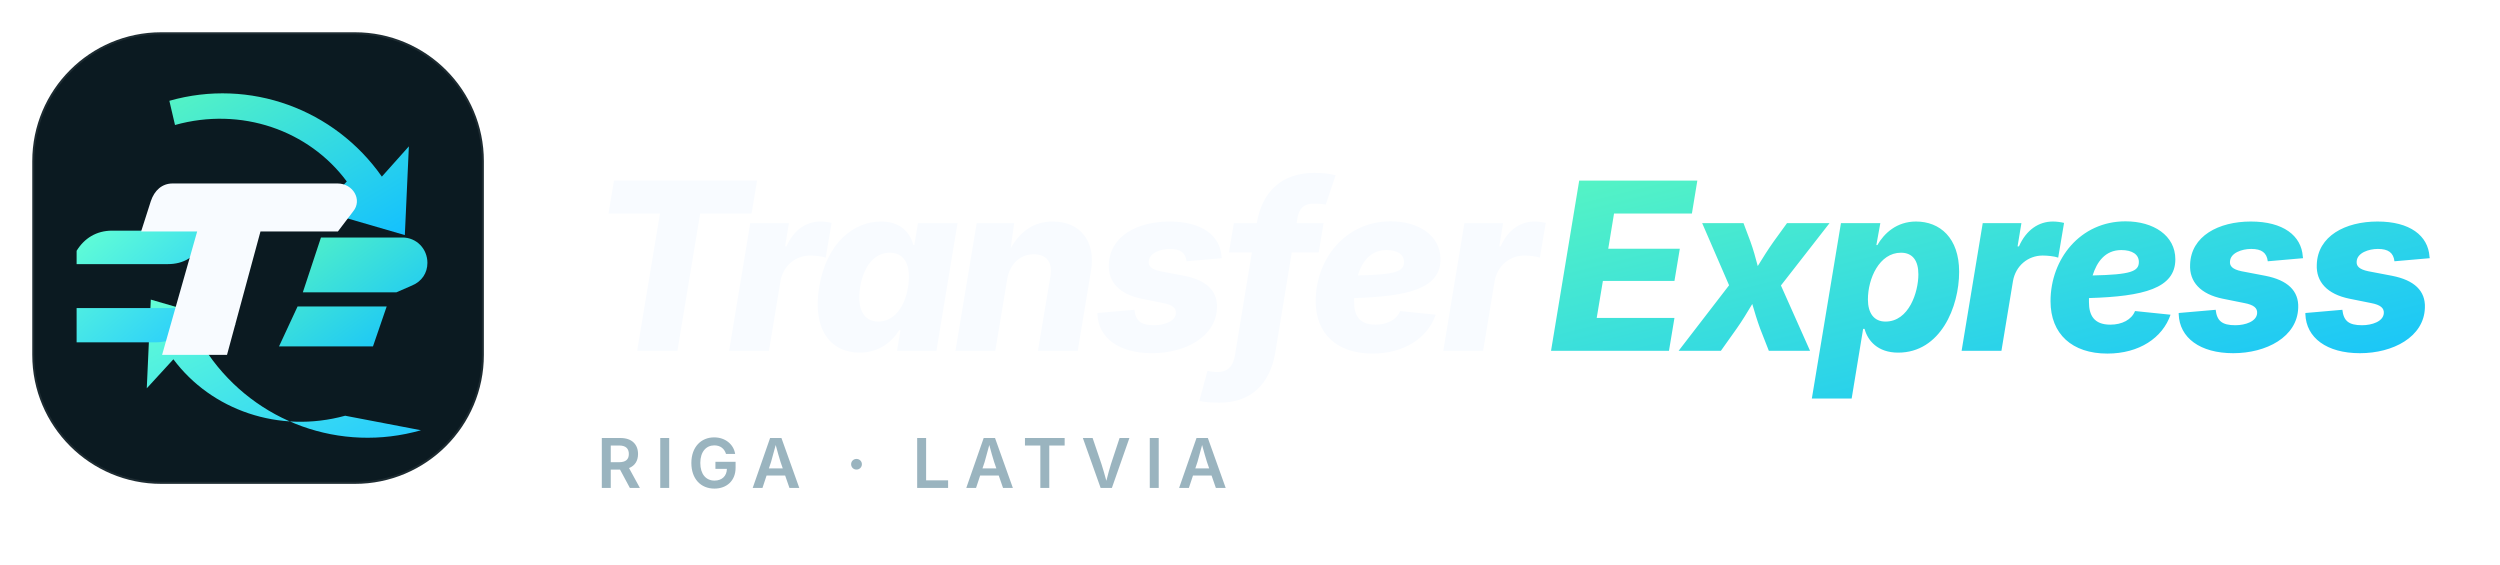
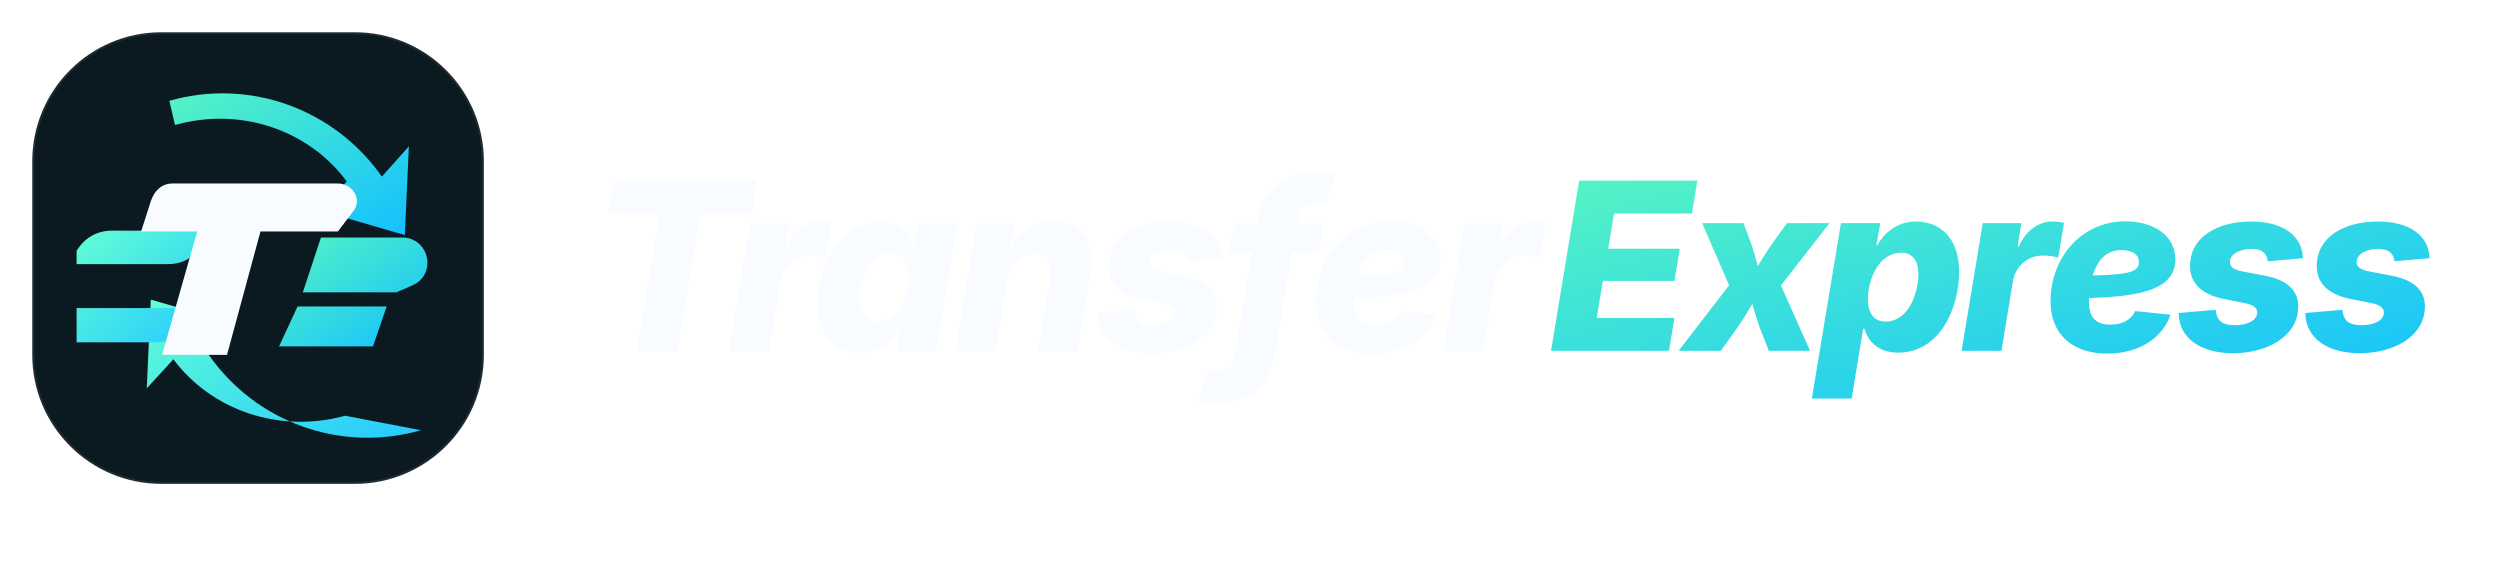
<svg xmlns="http://www.w3.org/2000/svg" viewBox="0 0 620 140" role="img" aria-label="Transfer Express">
  <defs>
    <linearGradient id="accent" x1="0" y1="0" x2="1" y2="1">
      <stop offset="0%" stop-color="#55F4C4" />
      <stop offset="100%" stop-color="#13C0FF" />
    </linearGradient>
    <linearGradient id="accent2" x1="0" y1="0" x2="1" y2="1">
      <stop offset="0%" stop-color="#63FFD4" />
      <stop offset="100%" stop-color="#25CAFF" />
    </linearGradient>
  </defs>
  <g transform="translate(8 8)">
    <rect x="0" y="0" width="112" height="112" rx="32" fill="#0B1A21" stroke="rgba(255,255,255,.08)" />
    <path d="M34 17c20-5.7 41 2.1 52.7 18.8l6.7-7.5-1 22-21-6.1 6.6-7.2c-9.4-12.7-26.2-18.6-42.6-14Z" fill="url(#accent)" />
    <path d="M77.6 95.1c-16.4 4.5-33.2-1.4-42.6-14l-6.6 7.2 1-22 21 6.1-6.7 7.5c11.7 16.8 32.7 24.5 52.7 18.8Z" fill="url(#accent2)" />
    <path d="M11 57.5h22.6c4 0 6.8-1.8 8.4-5.1l1.6-3.2H19.8c-3.9 0-6.9 1.9-8.8 5Zm0 10.9h29.5l-1.5 3.5c-1.5 3.1-4.6 5-8.4 5H11V68.4Z" fill="url(#accent2)" />
    <path d="M34.8 37.5h40.9c3.9 0 6.2 4.1 3.9 6.9l-3.8 5H56.6L48.3 80H32.2l8.7-30.6H27l2.4-7.5c.9-2.7 2.8-4.4 5.4-4.4Z" fill="#F8FBFF" />
    <path d="M71.6 50.9h20.2c3.5 0 6.2 2.8 6.2 6.3 0 2.5-1.4 4.6-3.8 5.6l-3.9 1.7H67.1l4.5-13.6Zm-5.8 17.1h22.1l-3.4 9.9H61.2l4.6-9.9Z" fill="url(#accent)" />
  </g>
  <g transform="translate(146 43)">
    <text x="0" y="44" font-family="Inter, Segoe UI, Arial, sans-serif" font-size="58" font-weight="800" font-style="italic" fill="#F8FBFF" letter-spacing="-1.8">Transfer</text>
    <text x="238" y="44" font-family="Inter, Segoe UI, Arial, sans-serif" font-size="58" font-weight="800" font-style="italic" fill="url(#accent)" letter-spacing="-1.8">Express</text>
-     <text x="2" y="78" font-family="Inter, Segoe UI, Arial, sans-serif" font-size="17" font-weight="600" fill="#9AB4BF" letter-spacing="3.4">RIGA · LATVIA</text>
  </g>
</svg>
